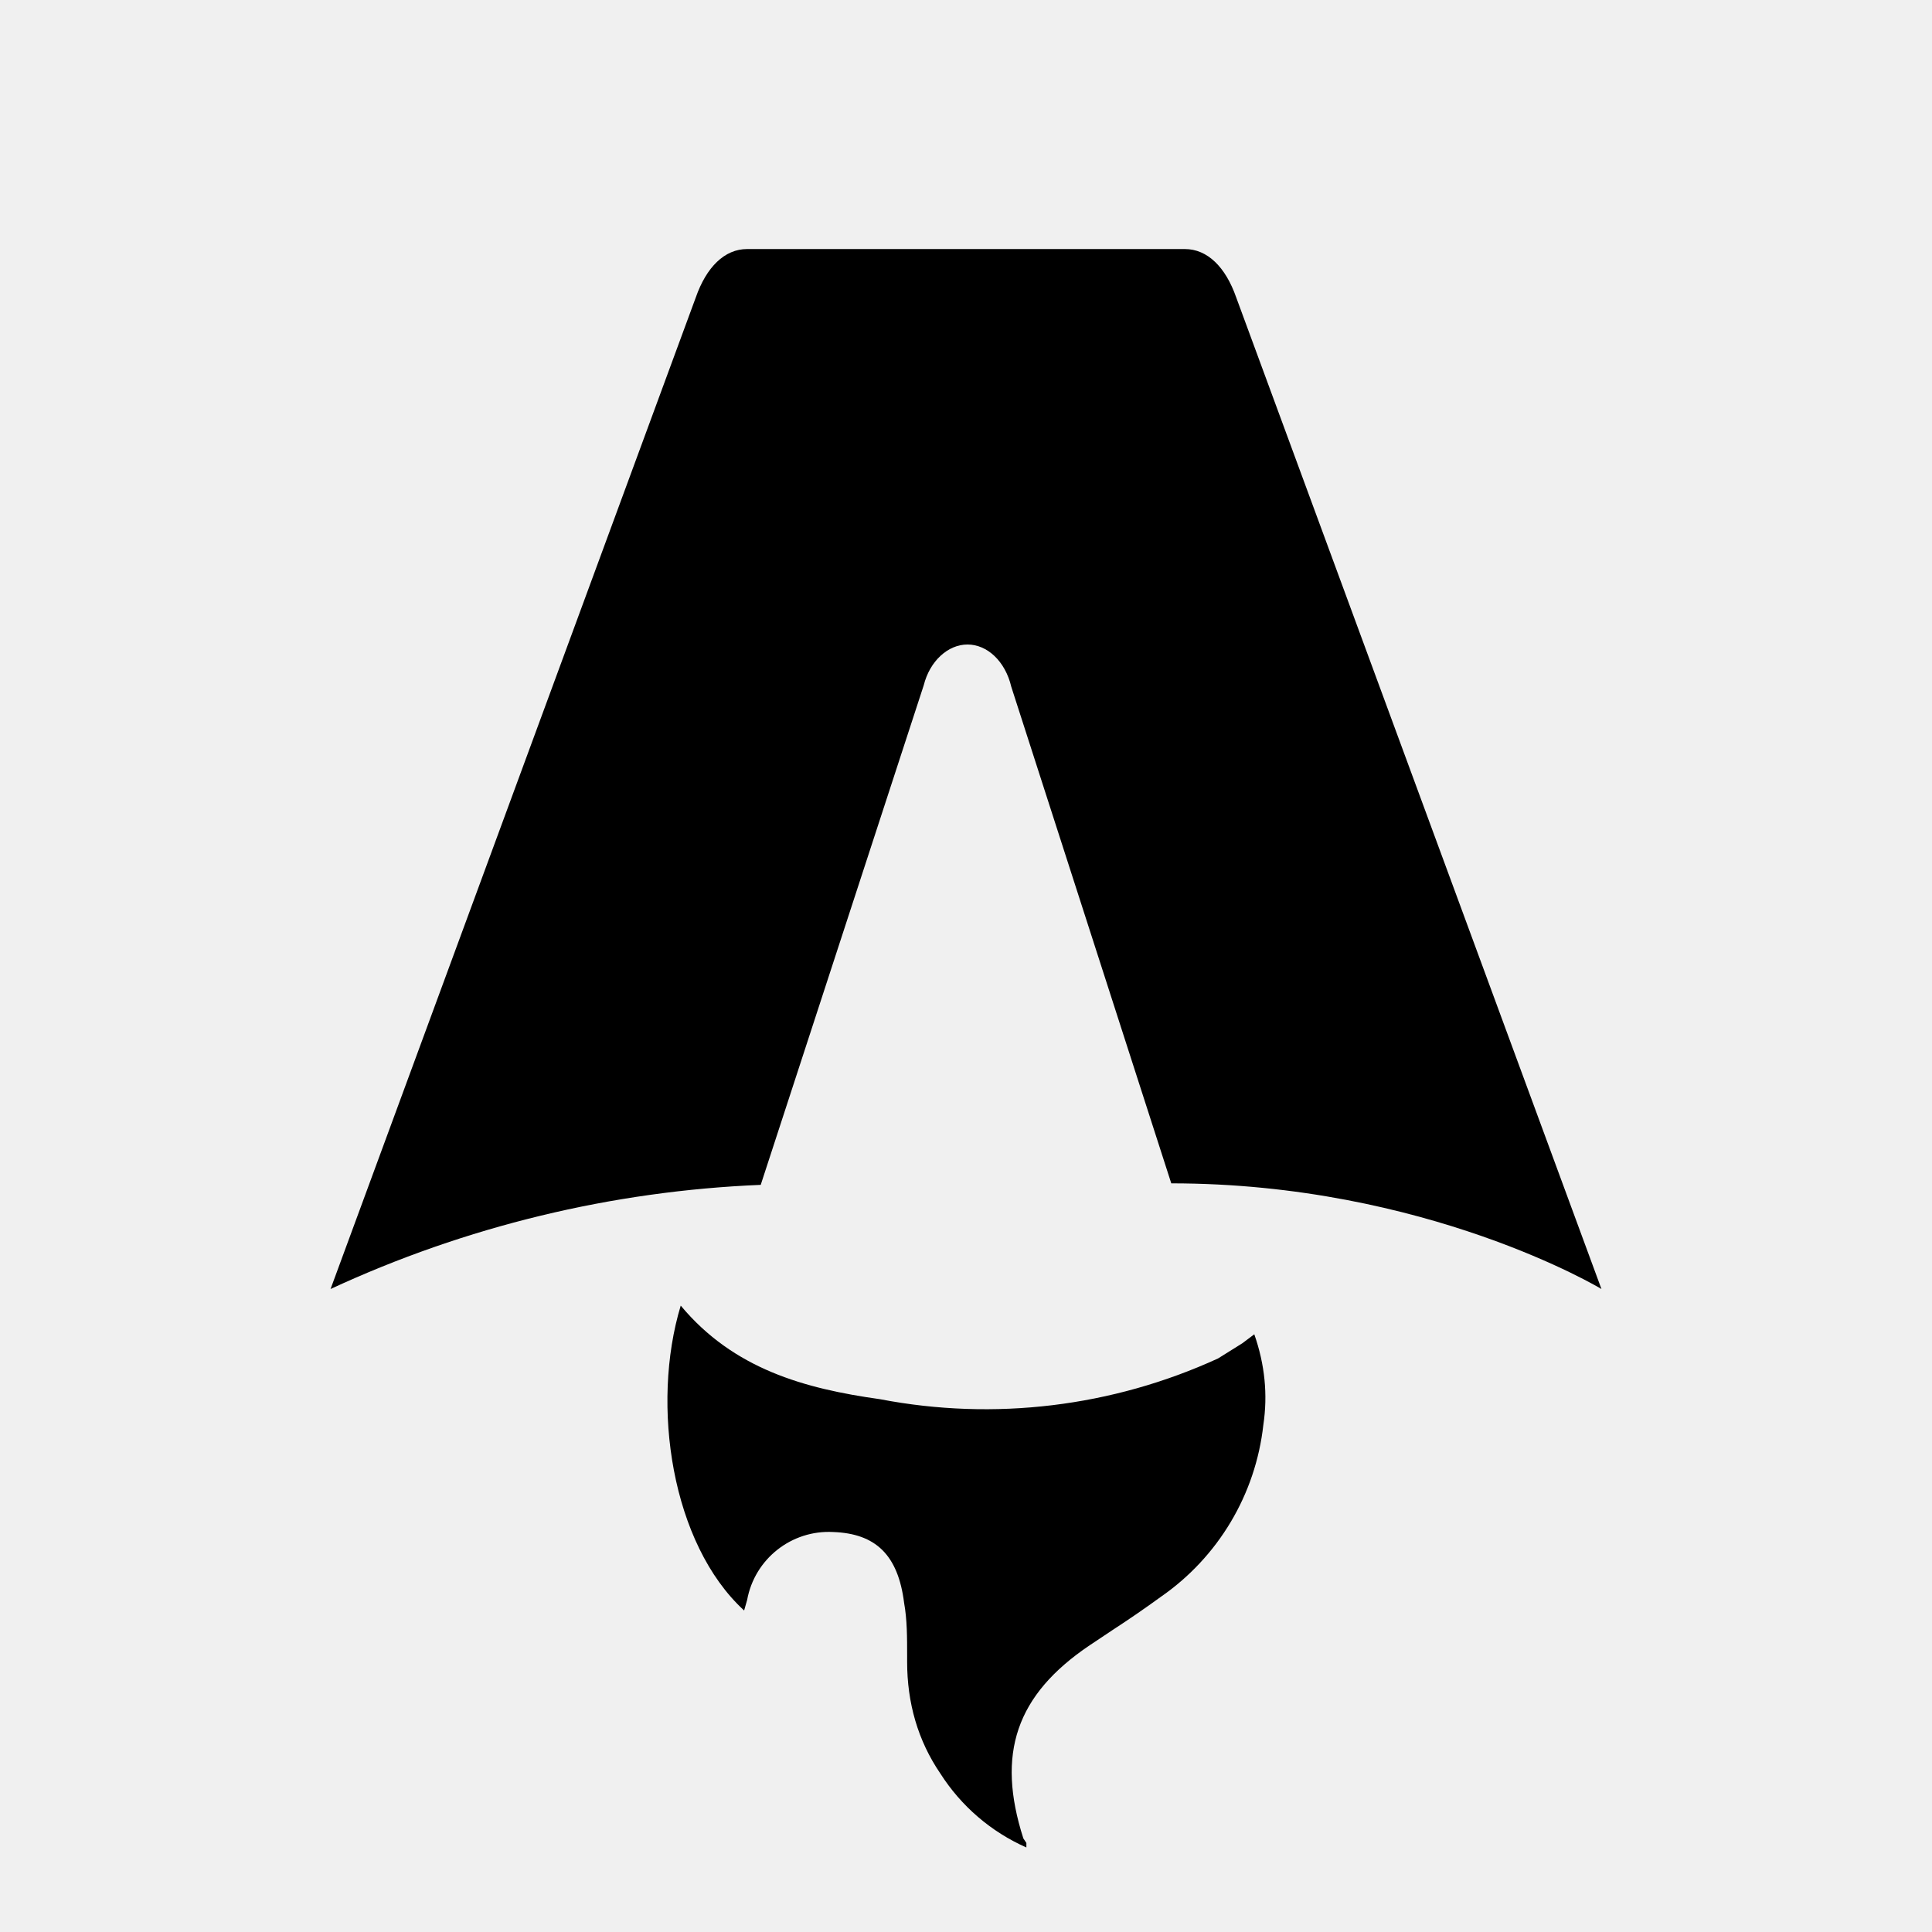
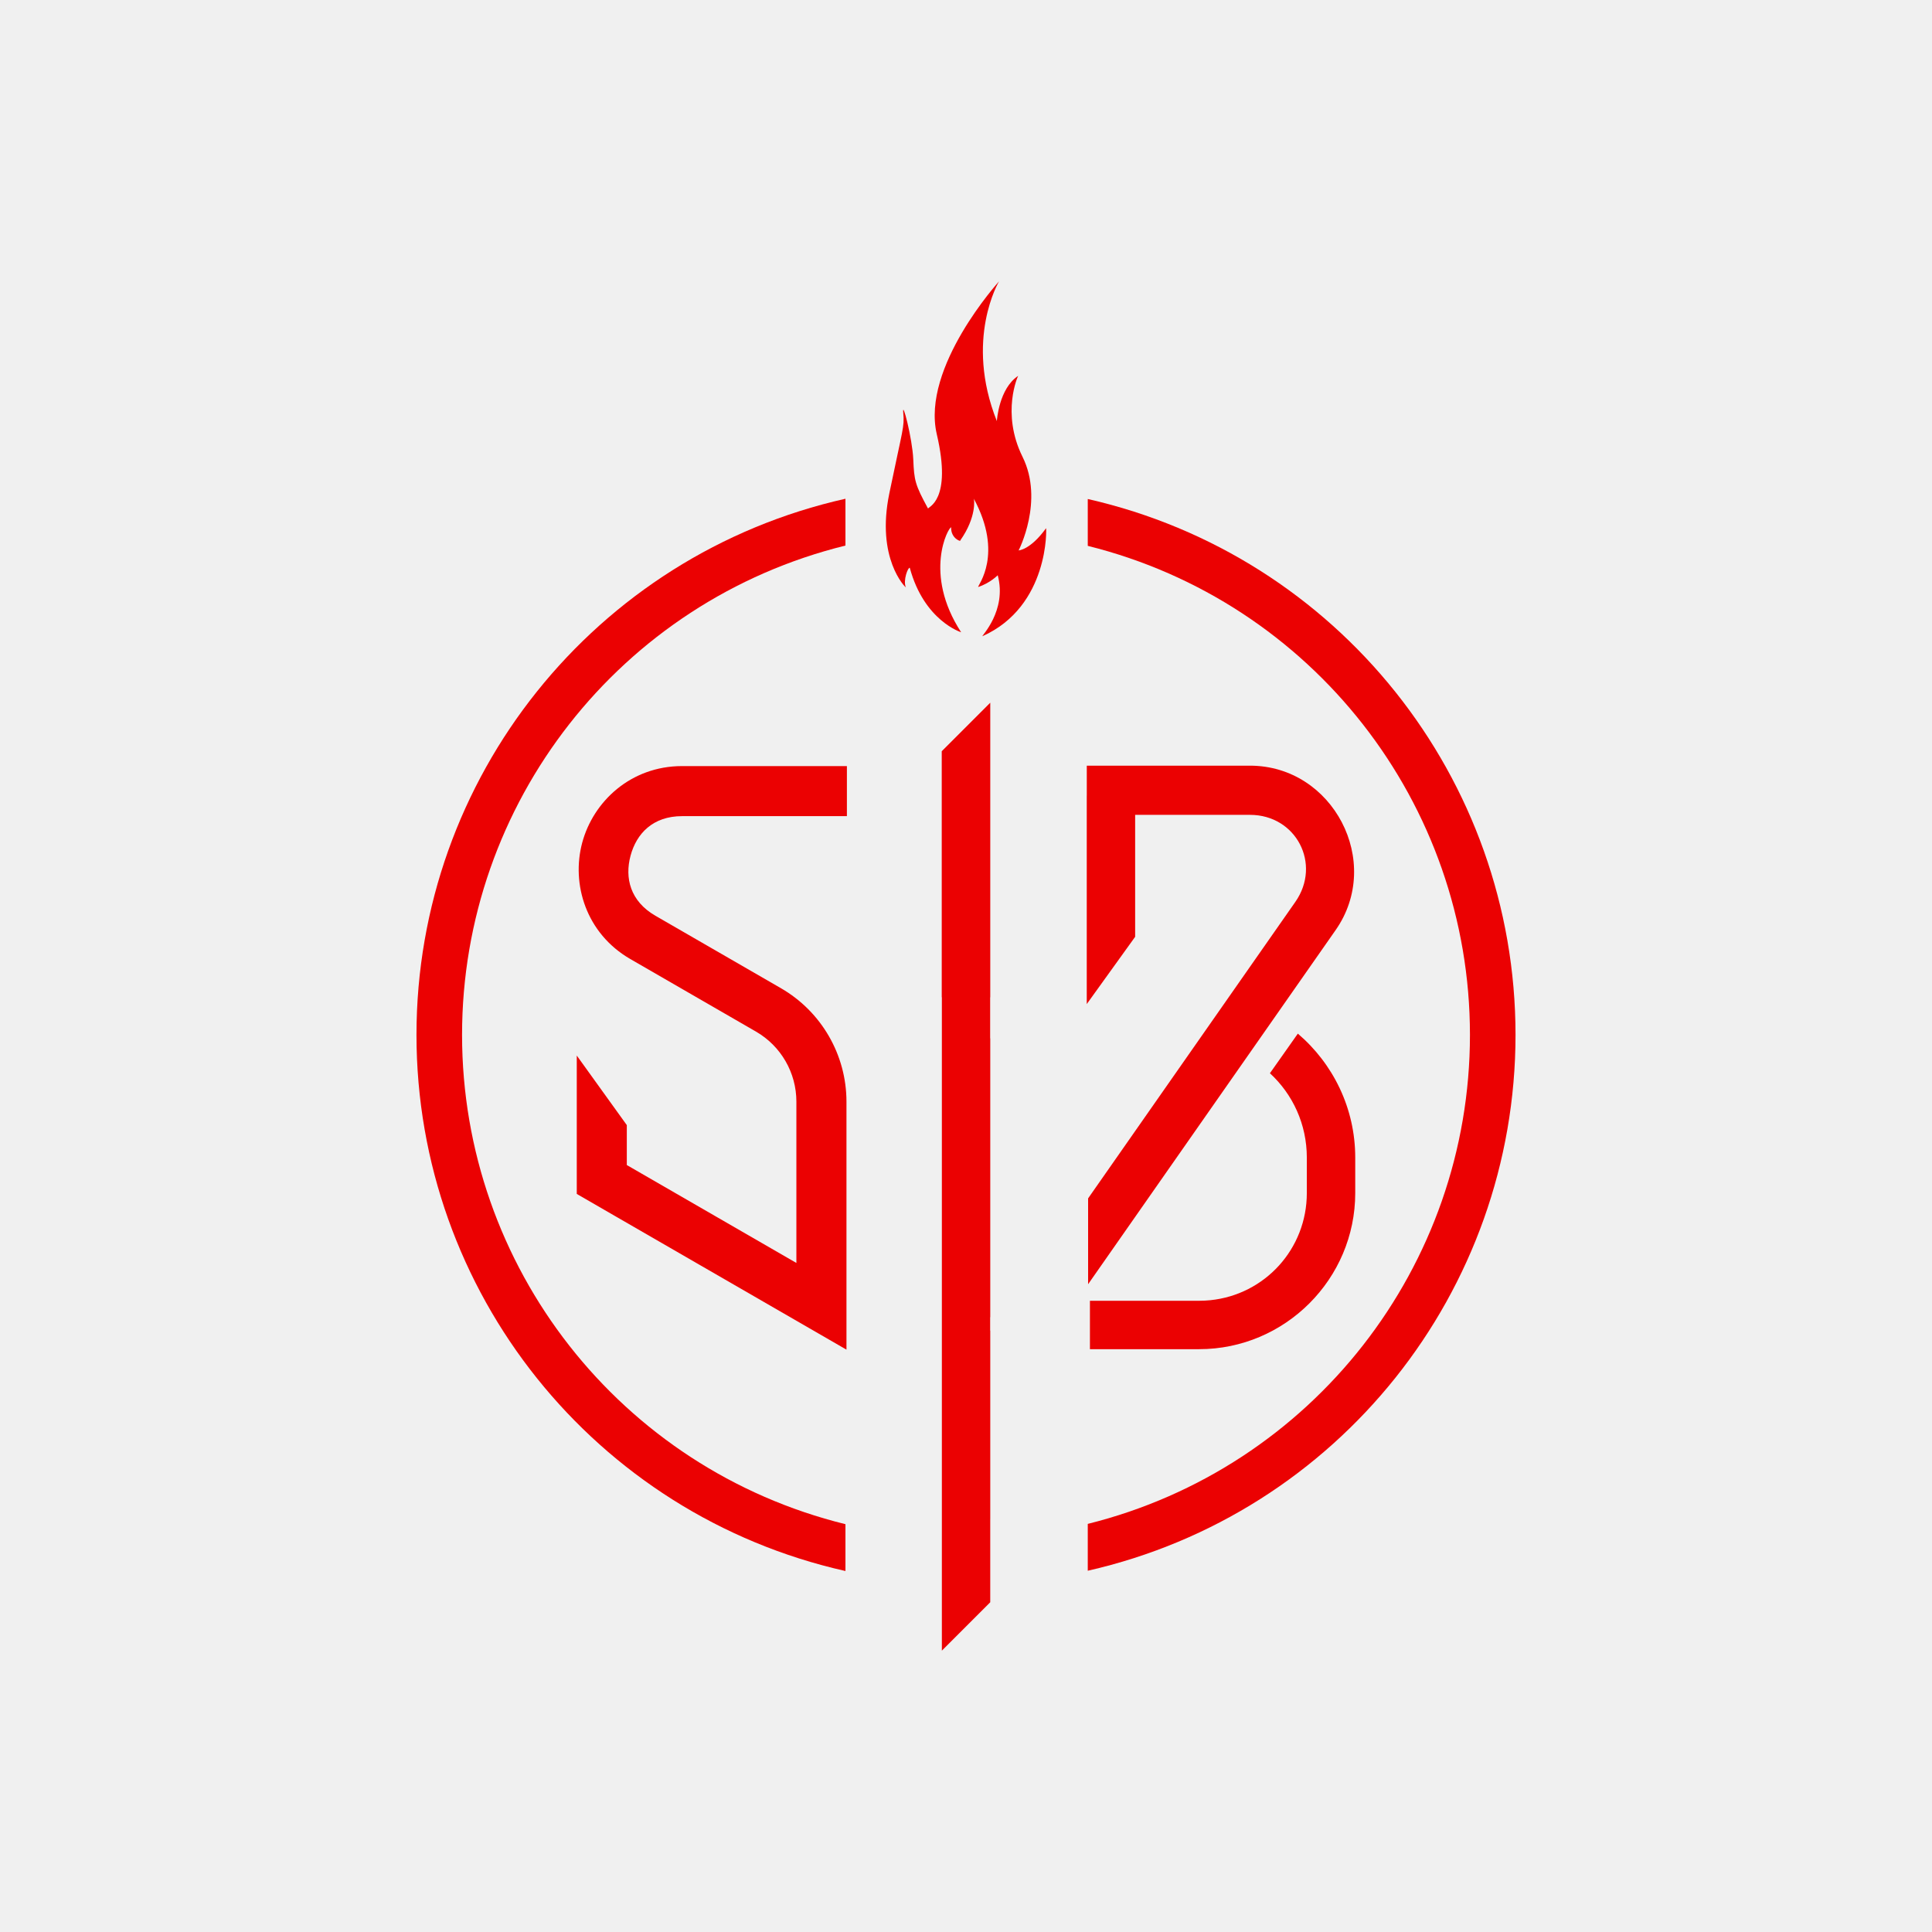
- <svg xmlns="http://www.w3.org/2000/svg" fill="none" viewBox="0 0 128 128">
-   <path d="M50.4 78.5a75.1 75.1 0 0 0-28.5 6.9l24.2-65.7c.7-2 1.9-3.2 3.4-3.2h29c1.5 0 2.7 1.2 3.4 3.2l24.2 65.7s-11.6-7-28.5-7L67 45.5c-.4-1.7-1.6-2.8-2.9-2.8-1.3 0-2.5 1.1-2.9 2.7L50.4 78.5Zm-1.1 28.2Zm-4.2-20.2c-2 6.6-.6 15.8 4.2 20.2a17.5 17.5 0 0 1 .2-.7 5.5 5.5 0 0 1 5.7-4.5c2.8.1 4.3 1.5 4.7 4.7.2 1.1.2 2.3.2 3.5v.4c0 2.7.7 5.2 2.2 7.4a13 13 0 0 0 5.7 4.9v-.3l-.2-.3c-1.8-5.6-.5-9.5 4.4-12.8l1.5-1a73 73 0 0 0 3.2-2.2 16 16 0 0 0 6.8-11.4c.3-2 .1-4-.6-6l-.8.6-1.6 1a37 37 0 0 1-22.4 2.7c-5-.7-9.7-2-13.2-6.2Z" />
-   <style>
-         path { fill: #000; }
-         @media (prefers-color-scheme: dark) {
-             path { fill: #FFF; }
-         }
-     </style>
+ <svg xmlns="http://www.w3.org/2000/svg" width="210mm" height="210mm" viewBox="0 0 210 210" version="1.1" id="svg1" xml:space="preserve">
+   <defs id="defs1">
+     <linearGradient id="swatch164">
+       <stop style="stop-color:#9da14b;stop-opacity:1;" offset="0" id="stop164" />
+     </linearGradient>
+     <filter height="1.265" y="-0.133" width="1.331" x="-0.165" id="filter148">
+       <feTurbulence baseFrequency="2.729" numOctaves="8" type="fractalNoise" id="feTurbulence146" />
+       <feDisplacementMap scale="35" result="result5" xChannelSelector="R" in="SourceGraphic" yChannelSelector="G" id="feDisplacementMap146" />
+       <feComposite in="SourceGraphic" operator="in" result="fbSourceGraphic" id="feComposite146" />
+       <feColorMatrix result="fbSourceGraphicAlpha" in="fbSourceGraphic" values="0 0 0 -1 0 0 0 0 -1 0 0 0 0 -1 0 0 0 0 1 0" id="feColorMatrix146" />
+       <feGaussianBlur result="result6" stdDeviation="8" in="fbSourceGraphic" id="feGaussianBlur146" />
+       <feComposite in2="result6" operator="atop" in="fbSourceGraphic" result="result8" id="feComposite147" />
+       <feComposite in="result8" in2="fbSourceGraphicAlpha" operator="atop" result="result9" id="feComposite148" />
+     </filter>
+     <filter height="1.265" y="-0.133" width="1.331" x="-0.165" id="filter222">
+       <feTurbulence baseFrequency="1.148" numOctaves="10" type="fractalNoise" id="feTurbulence220" />
+       <feDisplacementMap scale="35" result="result5" xChannelSelector="R" in="SourceGraphic" yChannelSelector="G" id="feDisplacementMap220" />
+       <feComposite in="SourceGraphic" operator="in" result="fbSourceGraphic" id="feComposite220" />
+       <feColorMatrix result="fbSourceGraphicAlpha" in="fbSourceGraphic" values="0 0 0 -1 0 0 0 0 -1 0 0 0 0 -1 0 0 0 0 1 0" id="feColorMatrix220" />
+       <feGaussianBlur result="result6" stdDeviation="8" in="fbSourceGraphic" id="feGaussianBlur220" />
+       <feComposite in2="result6" operator="atop" in="fbSourceGraphic" result="result8" id="feComposite221" />
+       <feComposite in="result8" in2="fbSourceGraphicAlpha" operator="atop" result="result9" id="feComposite222" />
+     </filter>
+     <filter style="color-interpolation-filters:sRGB" id="filter223" />
+   </defs>
+   <g id="layer6" style="display:none" />
+   <g id="layer3" style="display:inline">
+     <g id="g116" style="fill:#eb0102;fill-opacity:1" transform="matrix(1.028195,0,0,1.028195,-2.960487,7.437341)">
+       <path d="m 107.565,67.053 -0.968,0.967 -3.984,3.985 -0.178,0.176 v 26.014 h 0.014 v 20.441 4.766 10.588 21.135 c -5.1e-4,-2e-5 -8.7e-4,2e-5 -0.001,0 v 12.139 l 5.115,-5.115 v -8.785 h 0.002 v -19.932 h -0.012 v -1.418 h 0.012 v -11.721 -5.653 -12.104 h -0.012 v -4.34 h 0.012 z" style="baseline-shift:baseline;display:inline;overflow:visible;fill:#eb0102;fill-opacity:1;stroke:none;stroke-width:0.174;stroke-dasharray:none;stroke-opacity:1;enable-background:accumulate;stop-color:#000000" id="path25" />
+       <g id="g41" transform="translate(0.043499,-2.116667)" style="fill:#eb0102;fill-opacity:1">
+         <path d="m 74.943,75.957 c -5.379,0 -9.317,3.713 -10.476,8.039 -1.159,4.327 0.394,9.511 5.052,12.2 l 13.269,7.661 c 2.681,1.548 4.325,4.397 4.325,7.493 v 17.197 L 69.012,118.096 v -4.244 l -5.116,-7.111 v 9.37 4.939 l 4.277,2.47 24.06,13.891 v -26.061 c 0,-4.916 -2.628,-9.466 -6.885,-11.924 L 72.079,91.766 c -2.707,-1.563 -3.307,-4.064 -2.669,-6.445 0.638,-2.381 2.408,-4.246 5.533,-4.246 h 9.898 5.653 1.785 v -1.785 -3.332 h -3.439 z" style="baseline-shift:baseline;display:inline;overflow:visible;fill:#eb0102;fill-opacity:1;stroke:#eb0102;stroke-width:0.174;stroke-dasharray:none;stroke-opacity:1;enable-background:accumulate;stop-color:#000000" id="path35" />
+         <g id="g40" style="fill:#eb0102;fill-opacity:1">
+           <path d="m 140.037,104.153 -2.952,4.188 c 2.401,2.208 3.902,5.378 3.902,8.92 v 3.74 c 0,5.93 -4.452,10.755 -10.221,11.335 -0.385,0.039 -0.775,0.058 -1.17,0.058 h -11.538 v 5.118 h 11.538 c 9.09,0 16.509,-7.421 16.509,-16.511 v -3.74 c 0,-5.237 -2.358,-9.945 -6.068,-13.108 z" style="baseline-shift:baseline;display:inline;overflow:visible;fill:#eb0102;fill-opacity:1;stroke:none;stroke-width:0.174;stroke-opacity:1;enable-background:accumulate;stop-color:#000000" id="path31" />
+           <path d="m 117.725,75.826 v 3.183 h -0.003 v 12.65 9.37 l 5.116,-7.111 V 81.026 h 12.141 c 4.882,0 7.59,5.2 4.793,9.202 l -21.907,31.342 v 9.075 l 26.169,-37.44 c 5.032,-7.199 -0.271,-17.379 -9.055,-17.379 z" style="baseline-shift:baseline;display:inline;overflow:visible;vector-effect:none;fill:#eb0102;fill-opacity:1;stroke:none;stroke-opacity:1;enable-background:accumulate;stop-color:#000000" id="path40" />
+         </g>
+       </g>
+       <g id="g115" style="fill:#eb0102;fill-opacity:1">
+         <path style="fill:#eb0102;fill-opacity:1;stroke:none;stroke-width:2.805;stroke-dasharray:none;stroke-opacity:1" d="m 104.488,59.606 c 0,0 -3.912,-1.197 -5.431,-6.812 -0.184,-0.092 -0.736,1.335 -0.414,2.071 -0.046,0 -3.176,-3.038 -1.749,-9.941 1.427,-6.904 1.611,-6.996 1.473,-8.514 -0.138,-1.519 0.967,2.715 1.059,4.925 0.092,2.209 0.184,2.669 1.565,5.201 -0.046,-0.184 2.577,-0.782 0.92,-7.87 -1.657,-7.088 6.581,-16.154 6.581,-16.154 0,0 -3.682,6.121 -0.23,14.774 0,-0.092 0.23,-3.452 2.255,-4.787 0,-0.046 -1.841,3.912 0.46,8.56 2.301,4.648 -0.414,9.895 -0.414,9.895 0,0 1.243,-0.046 2.9,-2.347 0.046,-0.092 0.368,8.238 -6.72,11.414 -0.184,0.046 2.623,-2.669 1.611,-6.443 0.046,-0.046 -0.782,0.828 -2.071,1.243 -0.046,-0.184 2.715,-3.452 -0.46,-9.343 0.046,0.046 0.322,1.933 -1.427,4.418 0.138,0.184 -1.013,-0.184 -0.967,-1.381 -0.276,-0.046 -2.992,4.879 1.059,11.092 z" id="path45" />
+         <g id="g50" style="fill:#eb0102;fill-opacity:1;stroke:none">
+           <path d="m 117.872,153.865 v 4.952 a 58.093,58.093 0 0 0 45.221,-56.649 58.093,58.093 0 0 0 -45.221,-56.649 v 4.953 a 53.275,53.275 0 0 1 40.403,51.696 53.275,53.275 0 0 1 -40.403,51.697 z" style="fill:#eb0102;fill-opacity:1;stroke:none;stroke-width:0.199" id="path50" />
+           <path d="m 92.256,45.491 a 58.093,58.093 0 0 0 -45.349,56.677 58.093,58.093 0 0 0 45.349,56.678 v -4.95 A 53.275,53.275 0 0 1 51.726,102.168 53.275,53.275 0 0 1 92.256,50.441 Z" style="fill:#eb0102;fill-opacity:1;stroke:none;stroke-width:0.199" id="path49" />
+         </g>
+       </g>
+     </g>
+   </g>
</svg>
